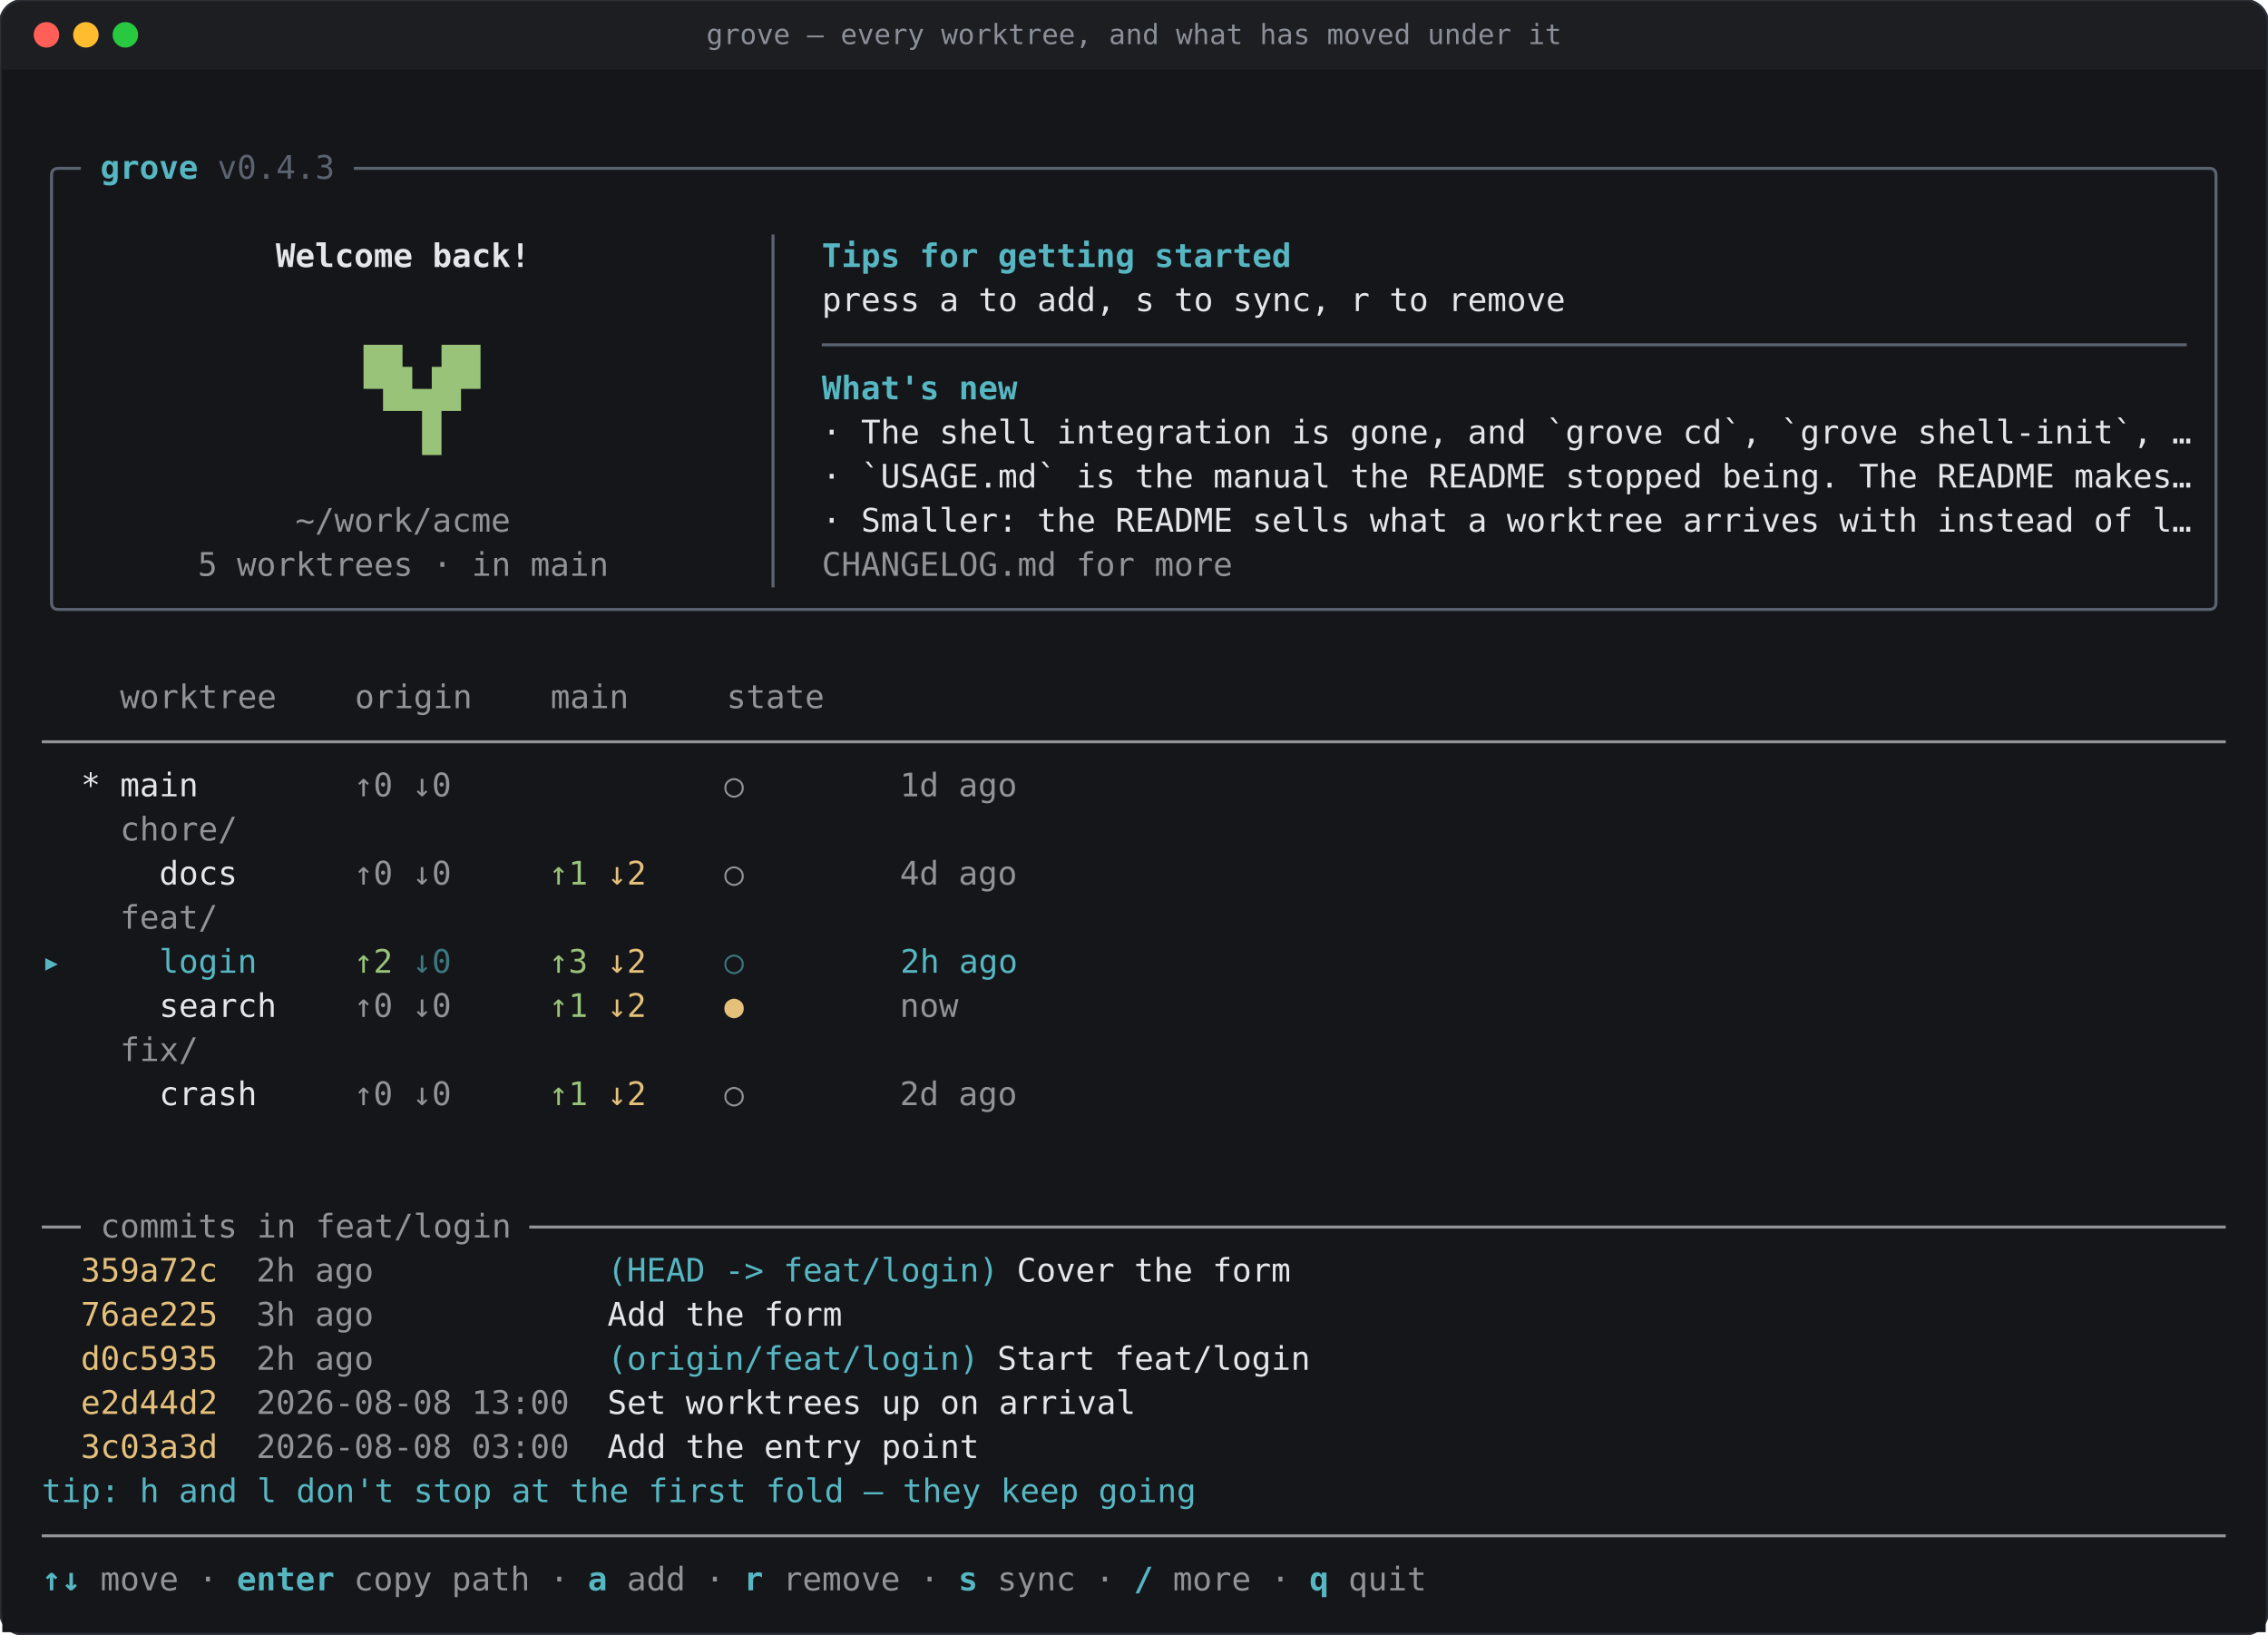
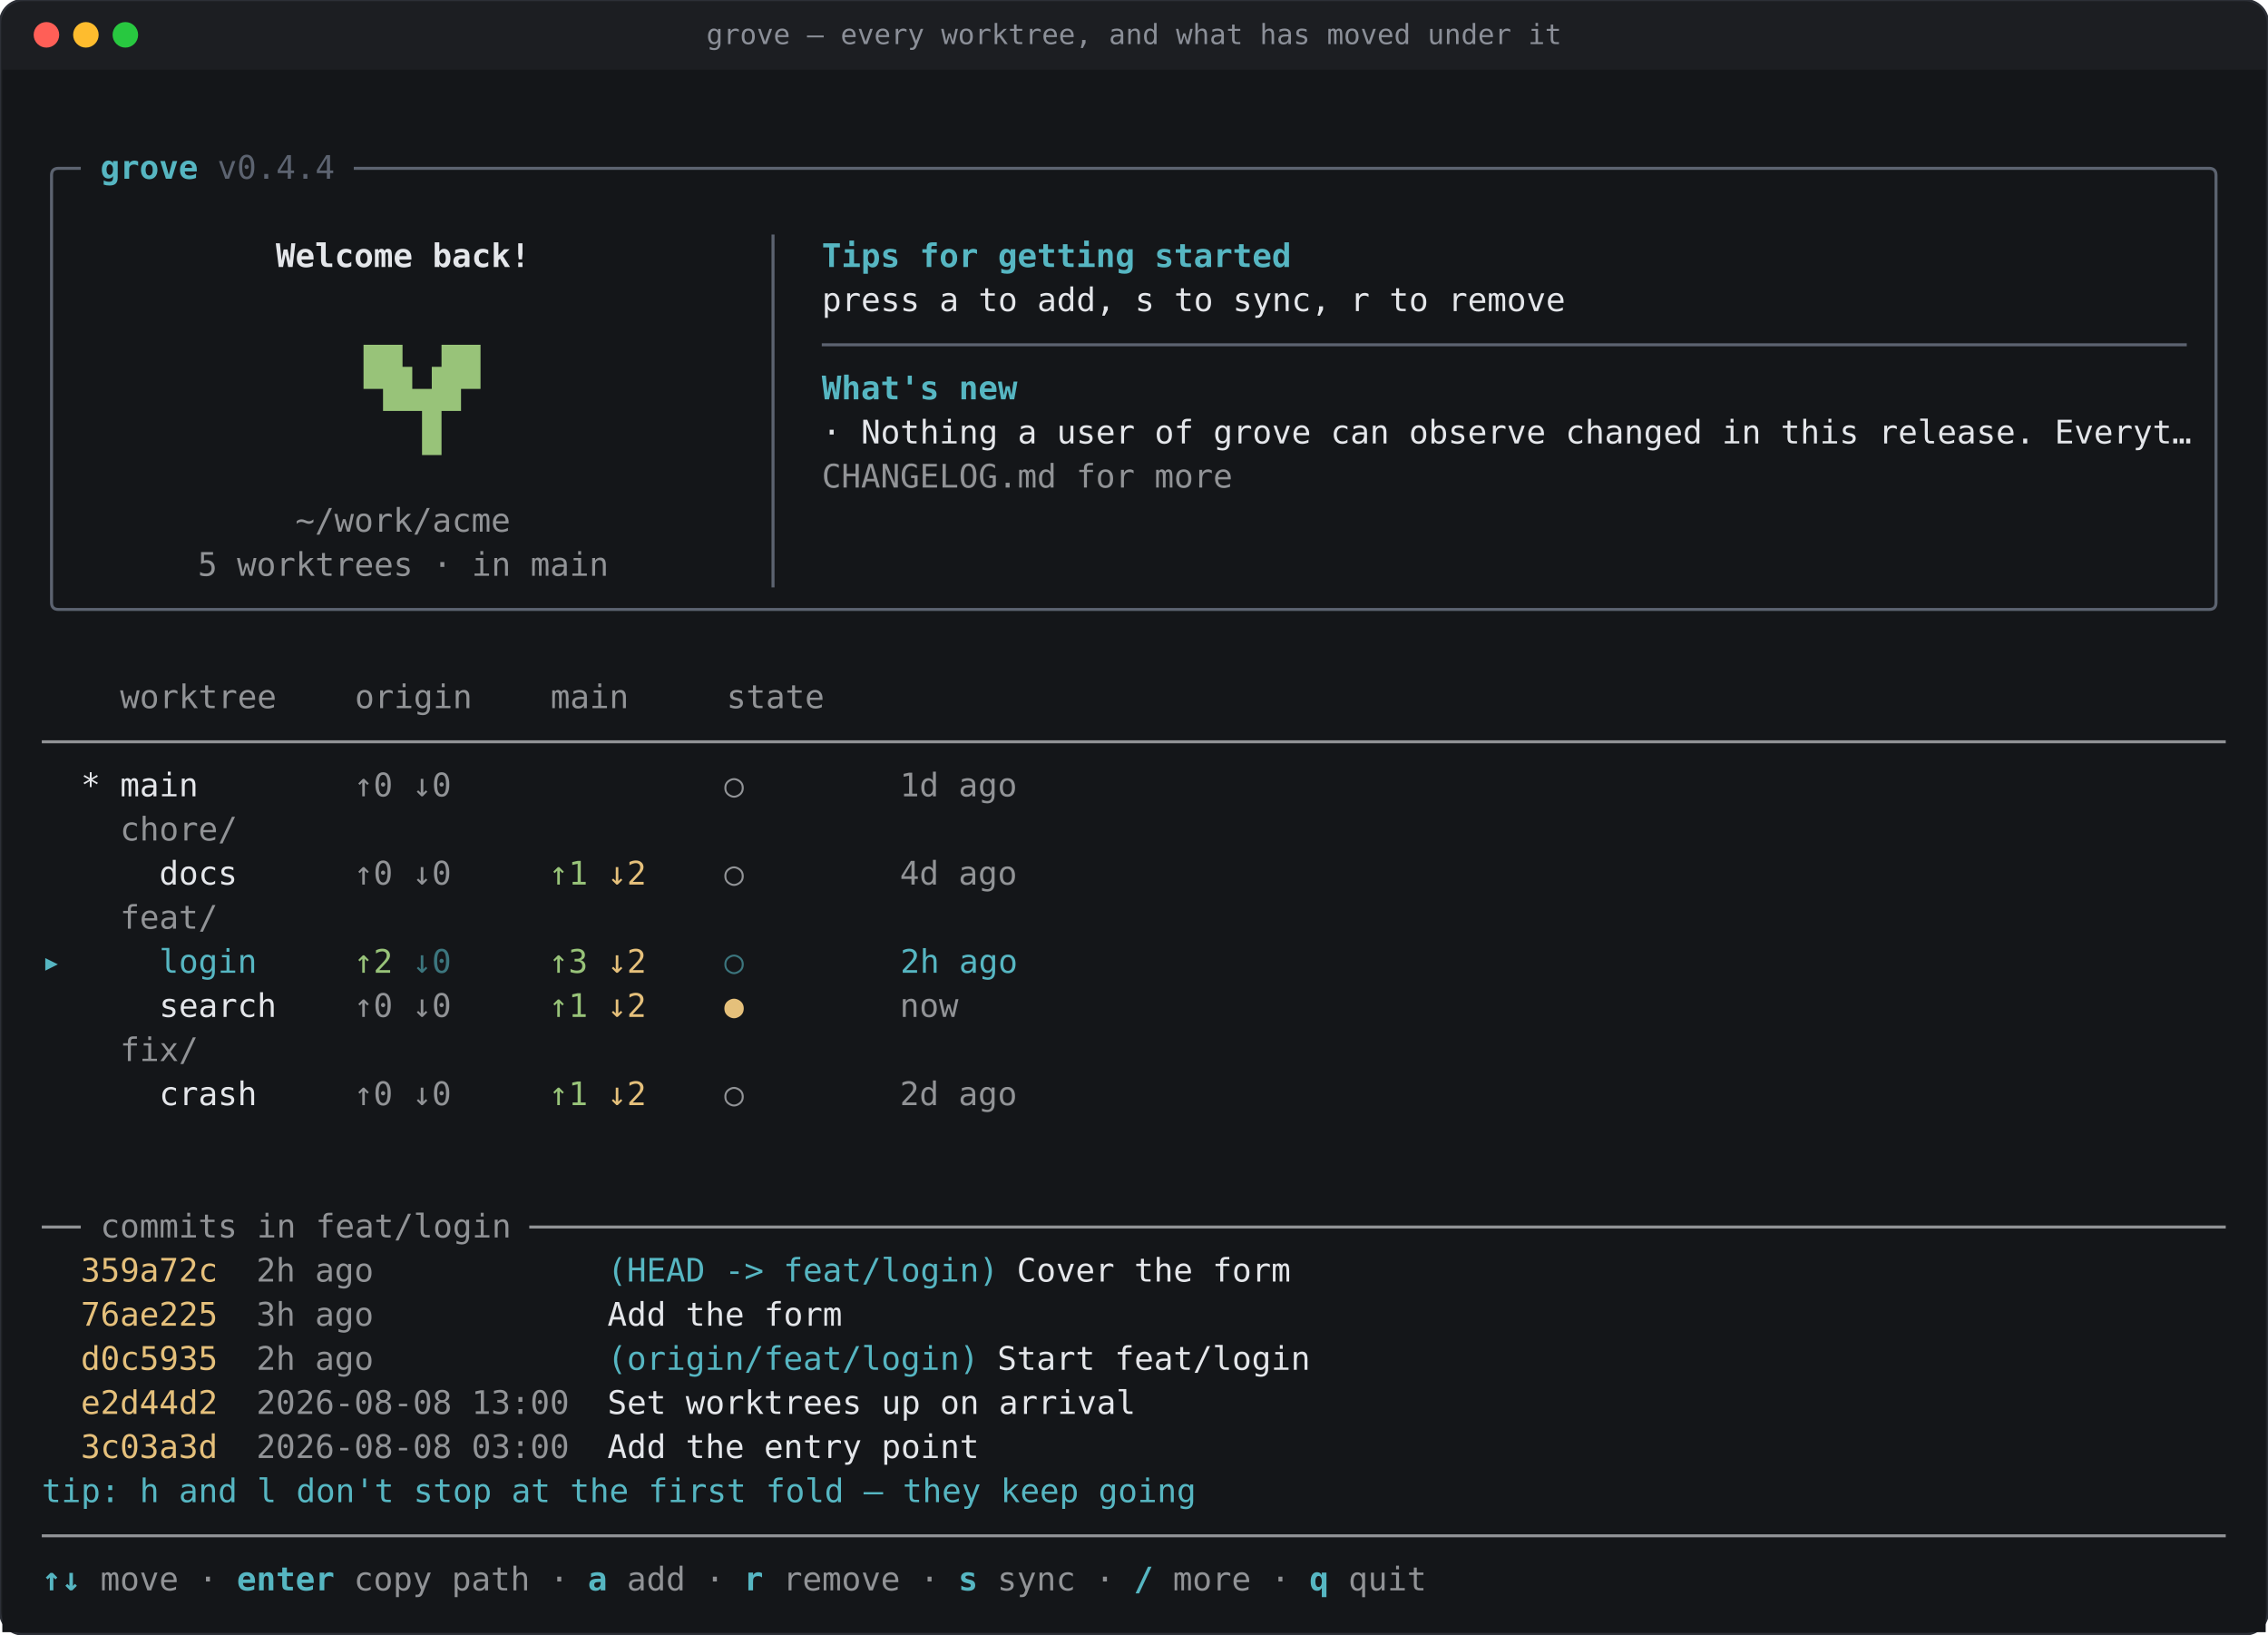
<svg xmlns="http://www.w3.org/2000/svg" width="977" height="704" viewBox="0 0 977 704" font-family="ui-monospace, SFMono-Regular, Menlo, Consolas, 'DejaVu Sans Mono', monospace" font-size="14">
  <rect width="977" height="704" rx="10" fill="#1c1e22" stroke="#2c2f36" />
  <rect x="1" y="30" width="975" height="673" fill="#141619" />
  <circle cx="20" cy="15" r="5.5" fill="#ff5f57" />
  <circle cx="37" cy="15" r="5.5" fill="#febc2e" />
  <circle cx="54" cy="15" r="5.5" fill="#28c840" />
  <text x="488.5" y="19" fill="#8b8f98" font-size="12" text-anchor="middle">grove — every worktree, and what has moved under it</text>
  <path fill="#98c379" opacity="1" d="M156.60 148.50h4.20v9.50h-4.20zM160.80 148.50h8.40v9.50h-8.40zM169.20 148.50h4.20v9.50h-4.20zM190.20 148.50h4.20v9.50h-4.20zM194.40 148.50h8.40v9.50h-8.40zM202.80 148.50h4.20v9.50h-4.20zM156.60 158.00h4.20v9.50h-4.20zM160.80 158.00h4.20v9.50h-4.20zM165.00 158.00h4.20v9.50h-4.20zM165.00 167.50h4.20v9.50h-4.20zM169.20 158.00h8.40v19.00h-8.40zM177.60 167.50h8.40v9.50h-8.40zM186.00 158.00h8.40v19.00h-8.40zM194.40 158.00h4.20v9.50h-4.20zM198.60 158.00h4.20v9.50h-4.20zM194.40 167.50h4.20v9.50h-4.20zM202.80 158.00h4.20v9.50h-4.20zM181.80 177.00h4.20v19.00h-4.20zM186.00 177.00h4.20v19.00h-4.20z" />
  <path fill="none" stroke="#5c6370" stroke-width="1.3" opacity="1" d="M22.20 82.00V75.50Q22.20 72.50 25.20 72.50H26.40M26.40 72.50H34.80M152.40 72.50H950.40M954.60 82.00V75.50Q954.60 72.50 951.60 72.50H950.40M22.20 82.00V101.00M954.60 82.00V101.00M22.20 101.00V120.00M333.00 101.00V120.00M954.60 101.00V120.00M22.20 120.00V139.00M333.00 120.00V139.00M954.60 120.00V139.00M22.20 139.00V158.00M333.00 139.00V158.00M354.00 148.50H942.00M954.60 139.00V158.00M22.20 158.00V177.00M333.00 158.00V177.00M954.60 158.00V177.00M22.20 177.00V196.00M333.00 177.00V196.00M954.60 177.00V196.00M22.20 196.00V215.00M333.00 196.00V215.00M954.60 196.00V215.00M22.20 215.00V234.00M333.00 215.00V234.00M954.60 215.00V234.00M22.20 234.00V253.00M333.00 234.00V253.00M954.60 234.00V253.00M22.20 253.00V259.50Q22.20 262.50 25.20 262.50H26.40M26.40 262.50H950.40M954.60 253.00V259.50Q954.60 262.50 951.60 262.50H950.40" />
  <path fill="none" stroke="#e4e6ea" stroke-width="1.3" opacity="0.6" d="M18.00 319.50H958.80M18.00 528.50H34.80M228.00 528.50H958.80M18.00 661.50H958.80" />
  <text x="43.2" y="77.0" fill="#56b6c2" font-weight="600" textLength="42.0" lengthAdjust="spacingAndGlyphs" xml:space="preserve">grove</text>
-   <text x="85.2" y="77.0" fill="#5c6370" textLength="67.2" lengthAdjust="spacingAndGlyphs" xml:space="preserve"> v0.4.3 </text>
+   <text x="85.2" y="77.0" fill="#5c6370" textLength="67.2" lengthAdjust="spacingAndGlyphs" xml:space="preserve"> v0.4.4 </text>
  <text x="118.8" y="115.0" fill="#e4e6ea" font-weight="600" textLength="109.2" lengthAdjust="spacingAndGlyphs" xml:space="preserve">Welcome back!</text>
  <text x="354.0" y="115.0" fill="#56b6c2" font-weight="600" textLength="201.6" lengthAdjust="spacingAndGlyphs" xml:space="preserve">Tips for getting started</text>
  <text x="337.2" y="134.0" fill="#e4e6ea" textLength="613.2" lengthAdjust="spacingAndGlyphs" xml:space="preserve">  press a to add, s to sync, r to remove                                 </text>
  <text x="354.0" y="172.0" fill="#56b6c2" font-weight="600" textLength="84.0" lengthAdjust="spacingAndGlyphs" xml:space="preserve">What's new</text>
-   <text x="337.2" y="191.0" fill="#e4e6ea" textLength="613.2" lengthAdjust="spacingAndGlyphs" xml:space="preserve">  · The shell integration is gone, and `grove cd`, `grove shell-init`, … </text>
-   <text x="337.2" y="210.0" fill="#e4e6ea" textLength="613.2" lengthAdjust="spacingAndGlyphs" xml:space="preserve">  · `USAGE.md` is the manual the README stopped being. The README makes… </text>
+   <text x="337.2" y="191.0" fill="#e4e6ea" textLength="613.2" lengthAdjust="spacingAndGlyphs" xml:space="preserve">  · Nothing a user of grove can observe changed in this release. Everyt… </text>
+   <text x="354.0" y="210.0" fill="#e4e6ea" opacity="0.6" textLength="176.4" lengthAdjust="spacingAndGlyphs" xml:space="preserve">CHANGELOG.md for more</text>
  <text x="127.2" y="229.0" fill="#e4e6ea" opacity="0.6" textLength="92.4" lengthAdjust="spacingAndGlyphs" xml:space="preserve">~/work/acme</text>
-   <text x="337.2" y="229.0" fill="#e4e6ea" textLength="613.2" lengthAdjust="spacingAndGlyphs" xml:space="preserve">  · Smaller: the README sells what a worktree arrives with instead of l… </text>
  <text x="85.2" y="248.0" fill="#e4e6ea" opacity="0.6" textLength="176.4" lengthAdjust="spacingAndGlyphs" xml:space="preserve">5 worktrees · in main</text>
-   <text x="354.0" y="248.0" fill="#e4e6ea" opacity="0.6" textLength="176.4" lengthAdjust="spacingAndGlyphs" xml:space="preserve">CHANGELOG.md for more</text>
  <text x="18.0" y="305.0" fill="#e4e6ea" opacity="0.6" textLength="336.0" lengthAdjust="spacingAndGlyphs" xml:space="preserve">    worktree    origin    main     state</text>
  <text x="18.0" y="343.0" fill="#e4e6ea" textLength="134.4" lengthAdjust="spacingAndGlyphs" xml:space="preserve">  * main        </text>
  <text x="152.4" y="343.0" fill="#e4e6ea" opacity="0.6" textLength="16.8" lengthAdjust="spacingAndGlyphs" xml:space="preserve">↑0</text>
  <text x="177.6" y="343.0" fill="#e4e6ea" opacity="0.6" textLength="16.8" lengthAdjust="spacingAndGlyphs" xml:space="preserve">↓0</text>
  <text x="312.0" y="343.0" fill="#e4e6ea" opacity="0.6" textLength="8.4" lengthAdjust="spacingAndGlyphs" xml:space="preserve">○</text>
  <text x="387.6" y="343.0" fill="#e4e6ea" opacity="0.6" textLength="50.4" lengthAdjust="spacingAndGlyphs" xml:space="preserve">1d ago</text>
  <text x="18.0" y="362.0" fill="#e4e6ea" opacity="0.6" textLength="84.0" lengthAdjust="spacingAndGlyphs" xml:space="preserve">    chore/</text>
  <text x="18.0" y="381.0" fill="#e4e6ea" textLength="134.4" lengthAdjust="spacingAndGlyphs" xml:space="preserve">      docs      </text>
  <text x="152.4" y="381.0" fill="#e4e6ea" opacity="0.6" textLength="16.8" lengthAdjust="spacingAndGlyphs" xml:space="preserve">↑0</text>
  <text x="177.6" y="381.0" fill="#e4e6ea" opacity="0.6" textLength="16.8" lengthAdjust="spacingAndGlyphs" xml:space="preserve">↓0</text>
  <text x="236.4" y="381.0" fill="#98c379" textLength="16.8" lengthAdjust="spacingAndGlyphs" xml:space="preserve">↑1</text>
  <text x="261.6" y="381.0" fill="#e5c07b" textLength="16.8" lengthAdjust="spacingAndGlyphs" xml:space="preserve">↓2</text>
  <text x="312.0" y="381.0" fill="#e4e6ea" opacity="0.6" textLength="8.4" lengthAdjust="spacingAndGlyphs" xml:space="preserve">○</text>
  <text x="387.6" y="381.0" fill="#e4e6ea" opacity="0.6" textLength="50.4" lengthAdjust="spacingAndGlyphs" xml:space="preserve">4d ago</text>
  <text x="18.0" y="400.0" fill="#e4e6ea" opacity="0.6" textLength="75.6" lengthAdjust="spacingAndGlyphs" xml:space="preserve">    feat/</text>
  <text x="18.0" y="419.0" fill="#56b6c2" textLength="134.4" lengthAdjust="spacingAndGlyphs" xml:space="preserve">▸     login     </text>
  <text x="152.4" y="419.0" fill="#98c379" textLength="16.8" lengthAdjust="spacingAndGlyphs" xml:space="preserve">↑2</text>
  <text x="177.6" y="419.0" fill="#56b6c2" opacity="0.6" textLength="16.8" lengthAdjust="spacingAndGlyphs" xml:space="preserve">↓0</text>
  <text x="236.4" y="419.0" fill="#98c379" textLength="16.8" lengthAdjust="spacingAndGlyphs" xml:space="preserve">↑3</text>
  <text x="261.6" y="419.0" fill="#e5c07b" textLength="16.8" lengthAdjust="spacingAndGlyphs" xml:space="preserve">↓2</text>
  <text x="312.0" y="419.0" fill="#56b6c2" opacity="0.6" textLength="8.4" lengthAdjust="spacingAndGlyphs" xml:space="preserve">○</text>
  <text x="320.4" y="419.0" fill="#56b6c2" textLength="117.6" lengthAdjust="spacingAndGlyphs" xml:space="preserve">        2h ago</text>
  <text x="18.0" y="438.0" fill="#e4e6ea" textLength="134.4" lengthAdjust="spacingAndGlyphs" xml:space="preserve">      search    </text>
  <text x="152.4" y="438.0" fill="#e4e6ea" opacity="0.6" textLength="16.8" lengthAdjust="spacingAndGlyphs" xml:space="preserve">↑0</text>
  <text x="177.6" y="438.0" fill="#e4e6ea" opacity="0.6" textLength="16.8" lengthAdjust="spacingAndGlyphs" xml:space="preserve">↓0</text>
  <text x="236.4" y="438.0" fill="#98c379" textLength="16.8" lengthAdjust="spacingAndGlyphs" xml:space="preserve">↑1</text>
  <text x="261.6" y="438.0" fill="#e5c07b" textLength="16.8" lengthAdjust="spacingAndGlyphs" xml:space="preserve">↓2</text>
  <text x="312.0" y="438.0" fill="#e5c07b" textLength="8.4" lengthAdjust="spacingAndGlyphs" xml:space="preserve">●</text>
  <text x="387.6" y="438.0" fill="#e4e6ea" opacity="0.6" textLength="50.4" lengthAdjust="spacingAndGlyphs" xml:space="preserve">now   </text>
  <text x="18.0" y="457.0" fill="#e4e6ea" opacity="0.6" textLength="67.2" lengthAdjust="spacingAndGlyphs" xml:space="preserve">    fix/</text>
  <text x="18.0" y="476.0" fill="#e4e6ea" textLength="134.4" lengthAdjust="spacingAndGlyphs" xml:space="preserve">      crash     </text>
  <text x="152.4" y="476.0" fill="#e4e6ea" opacity="0.6" textLength="16.8" lengthAdjust="spacingAndGlyphs" xml:space="preserve">↑0</text>
  <text x="177.6" y="476.0" fill="#e4e6ea" opacity="0.6" textLength="16.8" lengthAdjust="spacingAndGlyphs" xml:space="preserve">↓0</text>
  <text x="236.4" y="476.0" fill="#98c379" textLength="16.8" lengthAdjust="spacingAndGlyphs" xml:space="preserve">↑1</text>
  <text x="261.6" y="476.0" fill="#e5c07b" textLength="16.8" lengthAdjust="spacingAndGlyphs" xml:space="preserve">↓2</text>
  <text x="312.0" y="476.0" fill="#e4e6ea" opacity="0.6" textLength="8.4" lengthAdjust="spacingAndGlyphs" xml:space="preserve">○</text>
  <text x="387.6" y="476.0" fill="#e4e6ea" opacity="0.6" textLength="50.4" lengthAdjust="spacingAndGlyphs" xml:space="preserve">2d ago</text>
  <text x="34.8" y="533.0" fill="#e4e6ea" opacity="0.6" textLength="193.2" lengthAdjust="spacingAndGlyphs" xml:space="preserve"> commits in feat/login </text>
  <text x="34.8" y="552.0" fill="#e5c07b" textLength="58.8" lengthAdjust="spacingAndGlyphs" xml:space="preserve">359a72c</text>
  <text x="110.4" y="552.0" fill="#e4e6ea" opacity="0.6" textLength="134.4" lengthAdjust="spacingAndGlyphs" xml:space="preserve">2h ago          </text>
  <text x="261.6" y="552.0" fill="#56b6c2" textLength="176.4" lengthAdjust="spacingAndGlyphs" xml:space="preserve">(HEAD -&gt; feat/login) </text>
  <text x="438.0" y="552.0" fill="#e4e6ea" textLength="117.6" lengthAdjust="spacingAndGlyphs" xml:space="preserve">Cover the form</text>
  <text x="34.8" y="571.0" fill="#e5c07b" textLength="58.8" lengthAdjust="spacingAndGlyphs" xml:space="preserve">76ae225</text>
  <text x="110.4" y="571.0" fill="#e4e6ea" opacity="0.6" textLength="134.4" lengthAdjust="spacingAndGlyphs" xml:space="preserve">3h ago          </text>
  <text x="244.8" y="571.0" fill="#e4e6ea" textLength="117.6" lengthAdjust="spacingAndGlyphs" xml:space="preserve">  Add the form</text>
  <text x="34.8" y="590.0" fill="#e5c07b" textLength="58.8" lengthAdjust="spacingAndGlyphs" xml:space="preserve">d0c5935</text>
  <text x="110.4" y="590.0" fill="#e4e6ea" opacity="0.6" textLength="134.4" lengthAdjust="spacingAndGlyphs" xml:space="preserve">2h ago          </text>
  <text x="261.6" y="590.0" fill="#56b6c2" textLength="168.0" lengthAdjust="spacingAndGlyphs" xml:space="preserve">(origin/feat/login) </text>
  <text x="429.6" y="590.0" fill="#e4e6ea" textLength="134.4" lengthAdjust="spacingAndGlyphs" xml:space="preserve">Start feat/login</text>
  <text x="34.8" y="609.0" fill="#e5c07b" textLength="58.8" lengthAdjust="spacingAndGlyphs" xml:space="preserve">e2d44d2</text>
  <text x="110.4" y="609.0" fill="#e4e6ea" opacity="0.6" textLength="134.4" lengthAdjust="spacingAndGlyphs" xml:space="preserve">2026-08-08 13:00</text>
  <text x="244.8" y="609.0" fill="#e4e6ea" textLength="243.6" lengthAdjust="spacingAndGlyphs" xml:space="preserve">  Set worktrees up on arrival</text>
  <text x="34.8" y="628.0" fill="#e5c07b" textLength="58.8" lengthAdjust="spacingAndGlyphs" xml:space="preserve">3c03a3d</text>
  <text x="110.4" y="628.0" fill="#e4e6ea" opacity="0.6" textLength="134.4" lengthAdjust="spacingAndGlyphs" xml:space="preserve">2026-08-08 03:00</text>
  <text x="244.8" y="628.0" fill="#e4e6ea" textLength="176.4" lengthAdjust="spacingAndGlyphs" xml:space="preserve">  Add the entry point</text>
  <text x="18.0" y="647.0" fill="#56b6c2" textLength="495.6" lengthAdjust="spacingAndGlyphs" xml:space="preserve">tip: h and l don't stop at the first fold — they keep going</text>
  <text x="18.0" y="685.0" fill="#56b6c2" font-weight="600" textLength="16.8" lengthAdjust="spacingAndGlyphs" xml:space="preserve">↑↓</text>
  <text x="34.8" y="685.0" fill="#e4e6ea" opacity="0.6" textLength="67.2" lengthAdjust="spacingAndGlyphs" xml:space="preserve"> move · </text>
  <text x="102.0" y="685.0" fill="#56b6c2" font-weight="600" textLength="42.0" lengthAdjust="spacingAndGlyphs" xml:space="preserve">enter</text>
  <text x="144.0" y="685.0" fill="#e4e6ea" opacity="0.6" textLength="109.2" lengthAdjust="spacingAndGlyphs" xml:space="preserve"> copy path · </text>
  <text x="253.2" y="685.0" fill="#56b6c2" font-weight="600" textLength="8.4" lengthAdjust="spacingAndGlyphs" xml:space="preserve">a</text>
  <text x="261.6" y="685.0" fill="#e4e6ea" opacity="0.6" textLength="58.8" lengthAdjust="spacingAndGlyphs" xml:space="preserve"> add · </text>
  <text x="320.4" y="685.0" fill="#56b6c2" font-weight="600" textLength="8.4" lengthAdjust="spacingAndGlyphs" xml:space="preserve">r</text>
  <text x="328.8" y="685.0" fill="#e4e6ea" opacity="0.6" textLength="84.0" lengthAdjust="spacingAndGlyphs" xml:space="preserve"> remove · </text>
  <text x="412.8" y="685.0" fill="#56b6c2" font-weight="600" textLength="8.4" lengthAdjust="spacingAndGlyphs" xml:space="preserve">s</text>
  <text x="421.2" y="685.0" fill="#e4e6ea" opacity="0.6" textLength="67.2" lengthAdjust="spacingAndGlyphs" xml:space="preserve"> sync · </text>
  <text x="488.4" y="685.0" fill="#56b6c2" font-weight="600" textLength="8.4" lengthAdjust="spacingAndGlyphs" xml:space="preserve">/</text>
  <text x="496.8" y="685.0" fill="#e4e6ea" opacity="0.6" textLength="67.2" lengthAdjust="spacingAndGlyphs" xml:space="preserve"> more · </text>
  <text x="564.0" y="685.0" fill="#56b6c2" font-weight="600" textLength="8.4" lengthAdjust="spacingAndGlyphs" xml:space="preserve">q</text>
  <text x="572.4" y="685.0" fill="#e4e6ea" opacity="0.6" textLength="42.0" lengthAdjust="spacingAndGlyphs" xml:space="preserve"> quit</text>
</svg>
